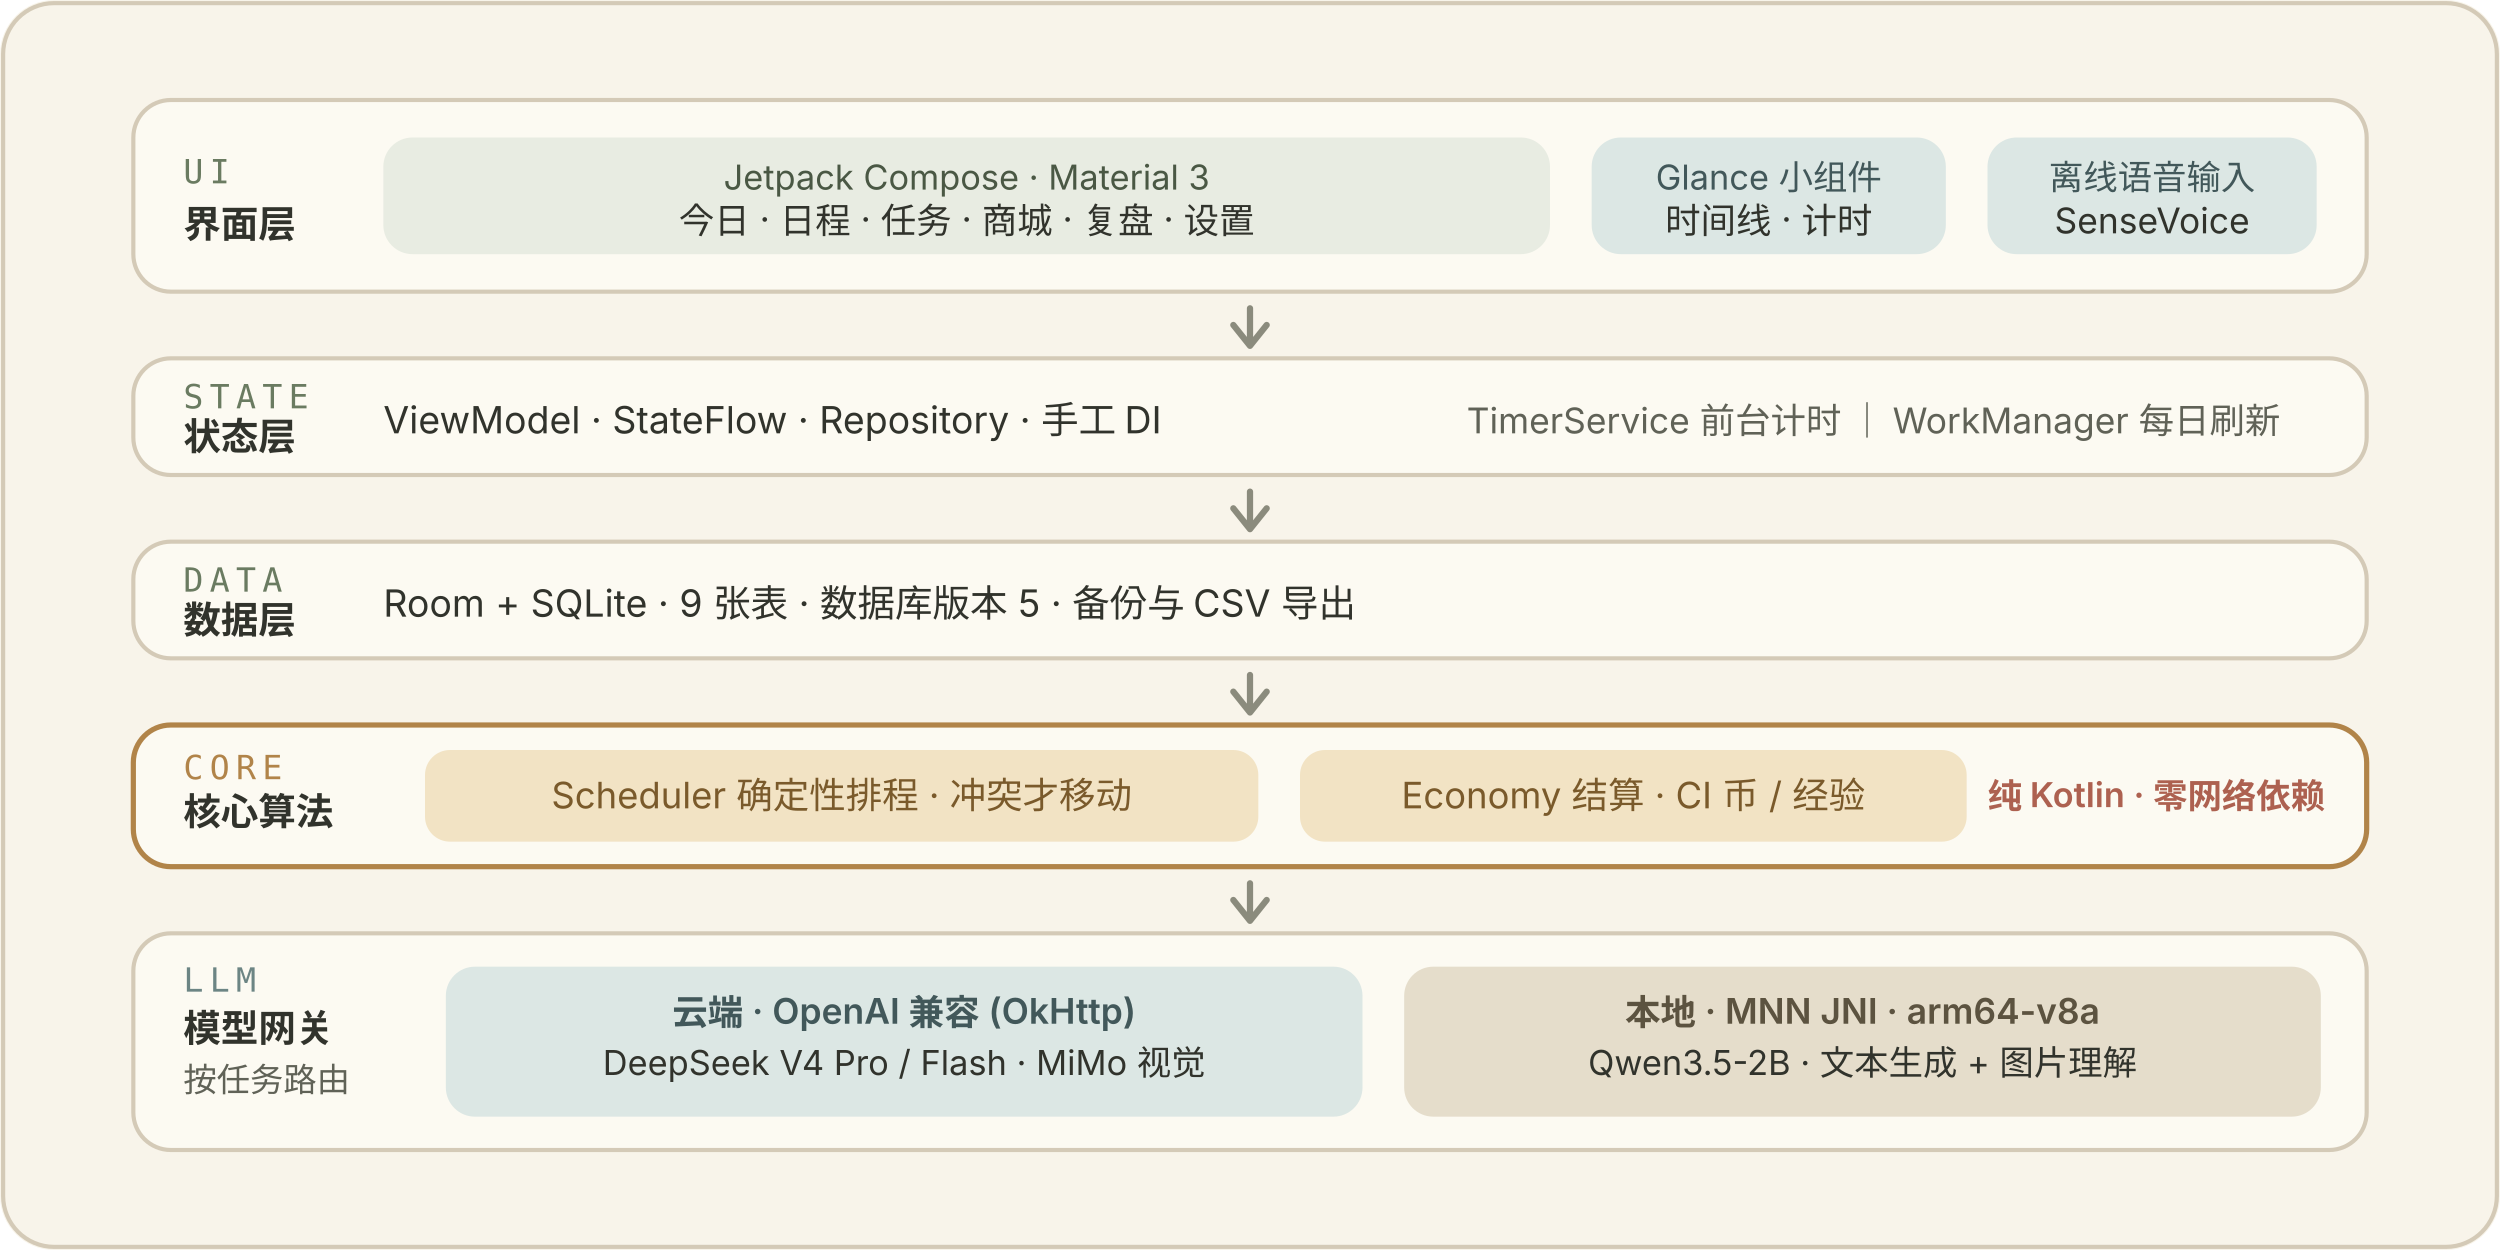
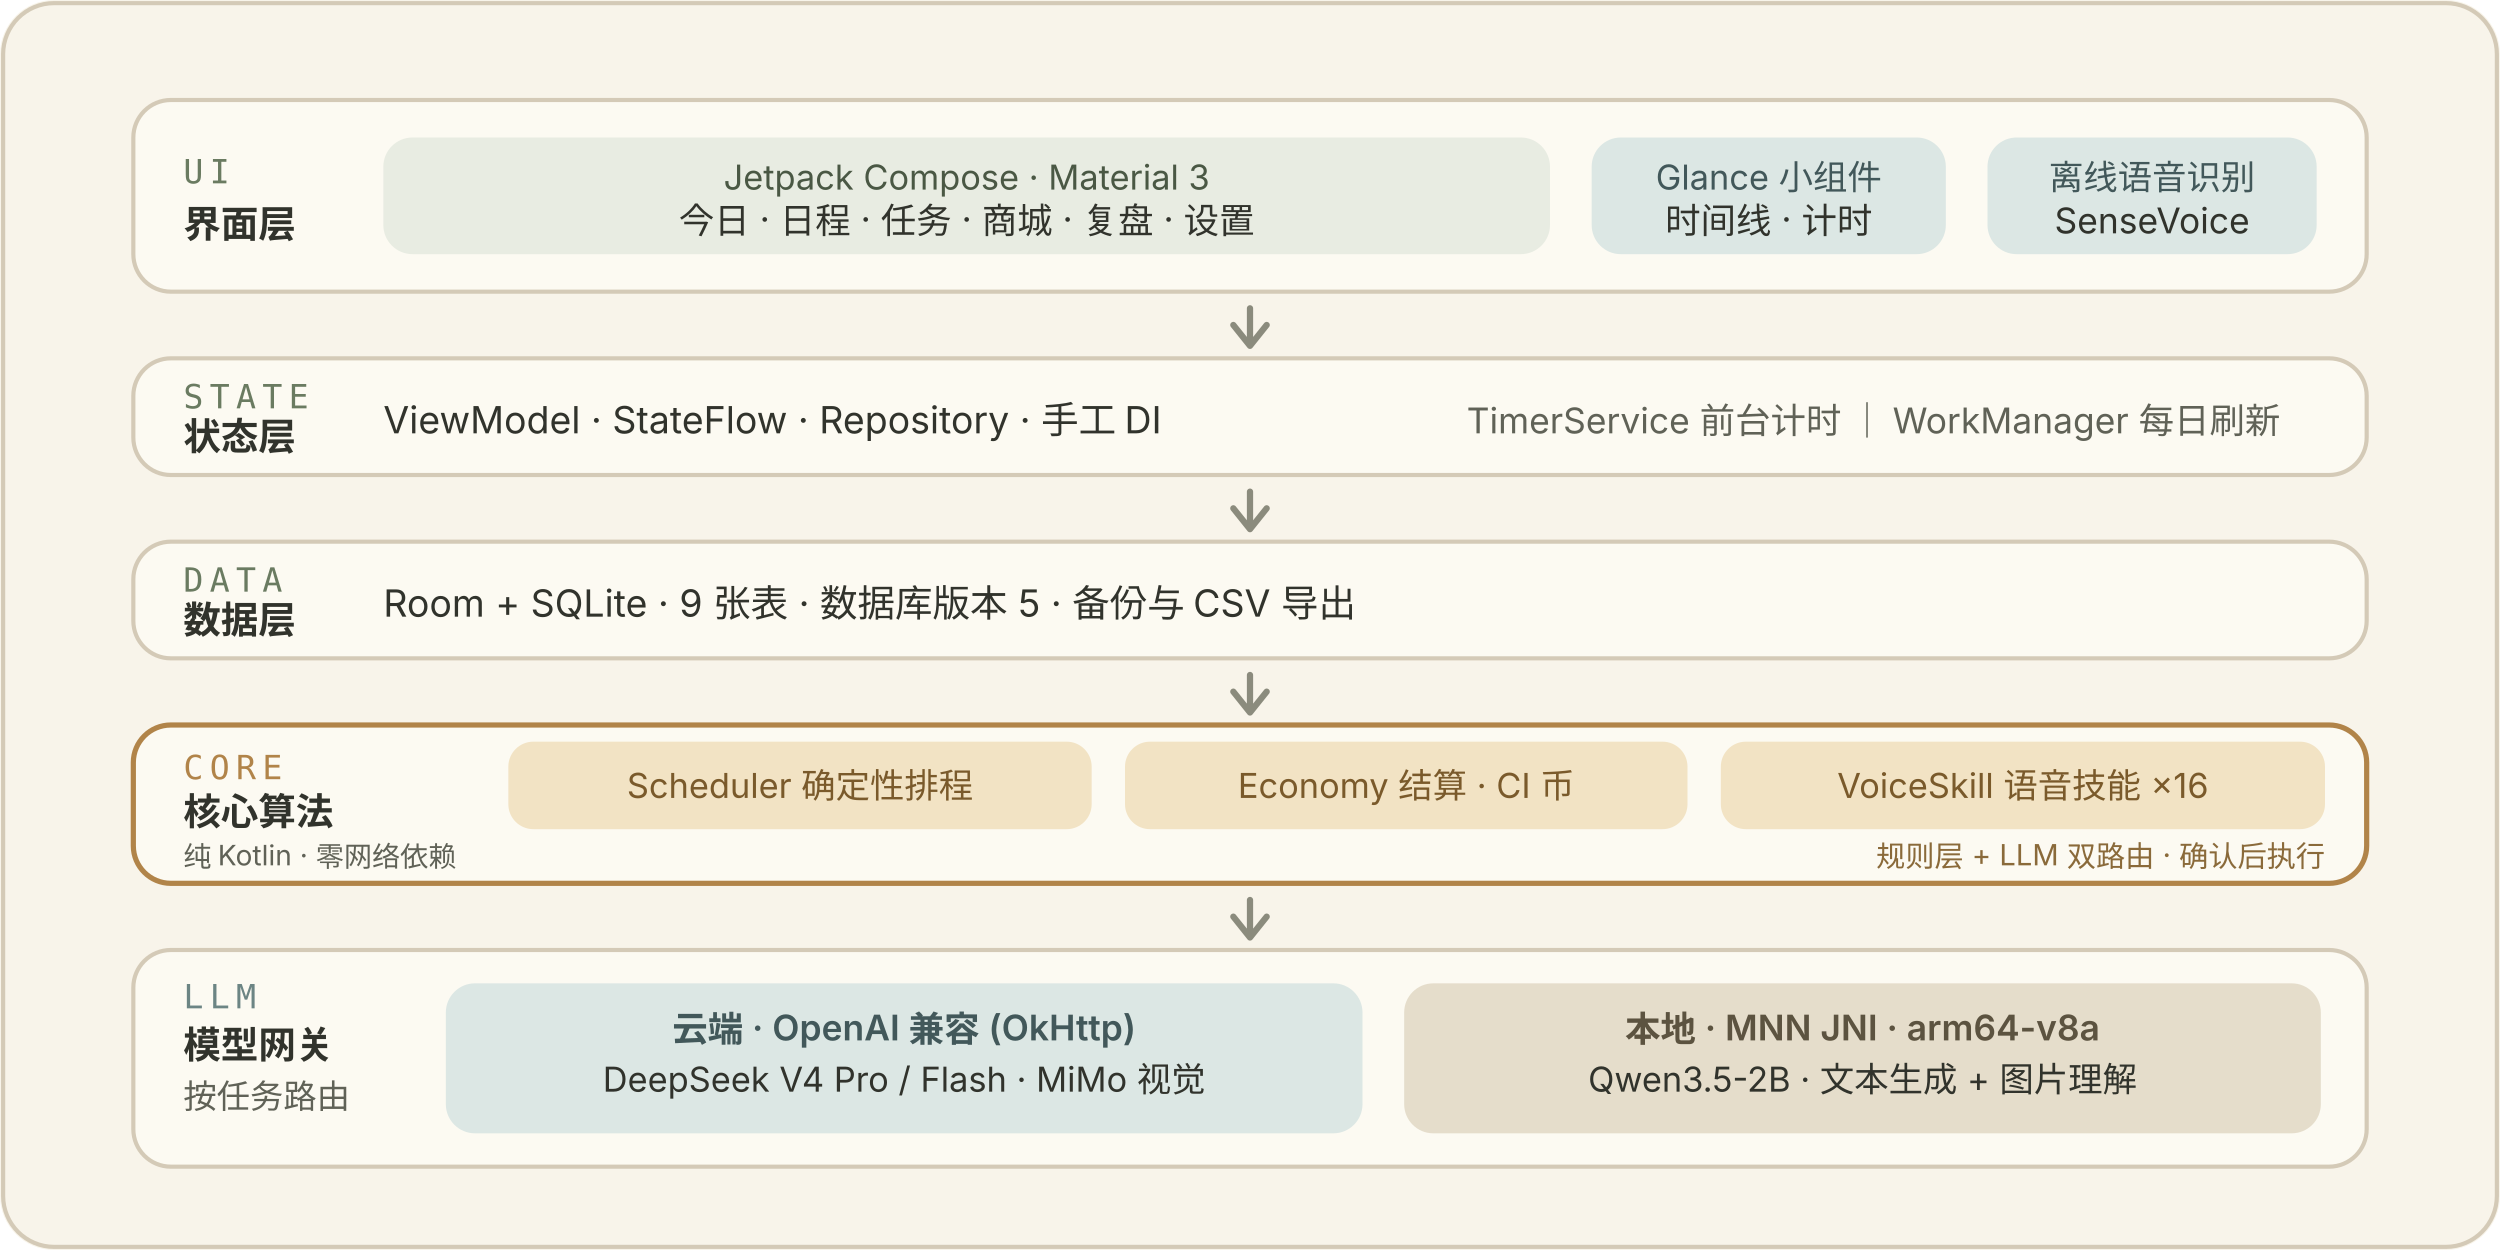
<svg xmlns="http://www.w3.org/2000/svg" width="1200" height="600" viewBox="0 0 1200 600" role="img" aria-labelledby="title desc">
  <rect width="1200" height="600" rx="26" fill="#F8F4EA" />
  <rect x="1.5" y="1.5" width="1197" height="597" rx="24.5" fill="none" stroke="#D4CAB7" stroke-width="2" />
  <g font-family="-apple-system, BlinkMacSystemFont, 'Segoe UI', 'PingFang SC', sans-serif">
    <g stroke="#8B8B7D" stroke-width="3" stroke-linecap="round" stroke-linejoin="round" fill="none">
      <path d="M 600 148 L 600 164 M 592 156 L 600 166 L 608 156" />
      <path d="M 600 236 L 600 252 M 592 244 L 600 254 L 608 244" />
      <path d="M 600 324 L 600 340 M 592 332 L 600 342 L 608 332" />
-       <path d="M 600 424 L 600 440 M 592 432 L 600 442 L 608 432" />
+       <path d="M 600 432 L 600 448 M 592 440 L 600 450 L 608 440" />
    </g>
    <g transform="translate(64 48)">
      <rect width="1072" height="92" rx="18" fill="#FCFAF2" stroke="#D4CAB7" stroke-width="2" />
      <text x="24" y="40" font-family="ui-monospace, SFMono-Regular, Menlo, monospace" font-size="16" letter-spacing="3" fill="#6A7B61">UI</text>
      <text x="24" y="66" font-size="18" font-weight="600" fill="#31332C">界面层</text>
      <g font-size="18" fill="#31332C">
        <g transform="translate(120 18)">
          <rect width="560" height="56" rx="14" fill="#E8ECE2" />
          <text x="280" y="25" text-anchor="middle" font-size="16.5" fill="#4A5844">Jetpack Compose · Material 3</text>
          <text x="280" y="46" text-anchor="middle" font-size="17" fill="#31332C">今日 · 日程 · 任务 · 商城 · 复盘 · 设置</text>
        </g>
        <g transform="translate(700 18)">
          <rect width="170" height="56" rx="14" fill="#DCE7E4" />
          <text x="85" y="25" text-anchor="middle" font-size="16.5" fill="#42585A">Glance 小组件</text>
          <text x="85" y="46" text-anchor="middle" font-size="17" fill="#31332C">时间线 · 计时</text>
        </g>
        <g transform="translate(890 18)">
          <rect width="158" height="56" rx="14" fill="#DCE7E4" />
-           <text x="79" y="25" text-anchor="middle" font-size="16.5" fill="#42585A">离线语音输入</text>
+           <text x="79" y="25" text-anchor="middle" font-size="16.5" fill="#42585A">离线语音识别</text>
          <text x="79" y="46" text-anchor="middle" font-size="17" fill="#31332C">SenseVoice</text>
        </g>
      </g>
    </g>
    <g transform="translate(64 172)">
      <rect width="1072" height="56" rx="18" fill="#FCFAF2" stroke="#D4CAB7" stroke-width="2" />
      <text x="24" y="24" font-family="ui-monospace, SFMono-Regular, Menlo, monospace" font-size="16" letter-spacing="3" fill="#6A7B61">STATE</text>
      <text x="24" y="44" font-size="18" font-weight="600" fill="#31332C">状态层</text>
      <text x="120" y="36" font-size="18" fill="#31332C">ViewModel · StateFlow · Repository · 手工 DI</text>
      <text x="640" y="36" font-size="17" fill="#606257">TimerService 前台计时 ｜ WorkManager 每日刷新</text>
    </g>
    <g transform="translate(64 260)">
      <rect width="1072" height="56" rx="18" fill="#FCFAF2" stroke="#D4CAB7" stroke-width="2" />
      <text x="24" y="24" font-family="ui-monospace, SFMono-Regular, Menlo, monospace" font-size="16" letter-spacing="3" fill="#6A7B61">DATA</text>
      <text x="24" y="44" font-size="18" font-weight="600" fill="#31332C">数据层</text>
      <text x="120" y="36" font-size="18" fill="#31332C">Room + SQLite · 9 张表 · 数据库版本 5 · 备份与 CSV 导出</text>
    </g>
    <g transform="translate(64 348)">
-       <rect width="1072" height="68" rx="18" fill="#FCFAF2" stroke="#B18449" stroke-width="2.5" />
+       <rect width="1072" height="76" rx="18" fill="#FCFAF2" stroke="#B18449" stroke-width="2.5" />
      <text x="24" y="26" font-family="ui-monospace, SFMono-Regular, Menlo, monospace" font-size="16" letter-spacing="3" fill="#B18449">CORE</text>
      <text x="24" y="48" font-size="18" font-weight="600" fill="#31332C">核心算法</text>
-       <g transform="translate(140 12)">
-         <rect width="400" height="44" rx="12" fill="#F2E3C4" />
-         <text x="200" y="28" text-anchor="middle" font-size="17.5" fill="#7A5A2B">Scheduler 确定性排程 · 冲突才移动</text>
+       <text x="24" y="68" font-size="13.5" fill="#606257">纯 Kotlin · 零网络依赖</text>
+       <g transform="translate(180 8)">
+         <rect width="280" height="42" rx="12" fill="#F2E3C4" />
+         <text x="140" y="27" text-anchor="middle" font-size="16.5" fill="#7A5A2B">Scheduler 确定性排程</text>
      </g>
-       <g transform="translate(560 12)">
-         <rect width="320" height="44" rx="12" fill="#F2E3C4" />
-         <text x="160" y="28" text-anchor="middle" font-size="17.5" fill="#7A5A2B">Economy 结算 · CI 币 / 经验</text>
+       <g transform="translate(476 8)">
+         <rect width="270" height="42" rx="12" fill="#F2E3C4" />
+         <text x="135" y="27" text-anchor="middle" font-size="16.5" fill="#7A5A2B">Economy 结算 · CI 币</text>
      </g>
-       <text x="1052" y="40" text-anchor="end" font-size="16.5" font-weight="600" fill="#AD6150">纯 Kotlin · 零网络依赖</text>
+       <g transform="translate(762 8)">
+         <rect width="290" height="42" rx="12" fill="#F2E3C4" />
+         <text x="145" y="27" text-anchor="middle" font-size="16.5" fill="#7A5A2B">VoiceSkill 语音技能 ×16</text>
+       </g>
+       <text x="1052" y="68" text-anchor="end" font-size="14" fill="#8A6A3A">规则层 + LLM 双路由 · 确认后执行</text>
    </g>
-     <g transform="translate(64 448)">
+     <g transform="translate(64 456)">
      <rect width="1072" height="104" rx="18" fill="#FCFAF2" stroke="#D4CAB7" stroke-width="2" />
      <text x="24" y="28" font-family="ui-monospace, SFMono-Regular, Menlo, monospace" font-size="16" letter-spacing="3" fill="#6C8584">LLM</text>
      <text x="24" y="52" font-size="18" font-weight="600" fill="#31332C">模型网关</text>
      <text x="24" y="76" font-size="16" fill="#606257">按任务路由</text>
      <g transform="translate(150 16)">
        <rect width="440" height="72" rx="14" fill="#DCE7E4" />
        <text x="220" y="28" text-anchor="middle" font-size="17" font-weight="600" fill="#42585A">云端 · OpenAI 兼容 (OkHttp)</text>
        <text x="220" y="52" text-anchor="middle" font-size="16.5" fill="#31332C">DeepSeek V4 Pro / Flash · MiMo 视觉</text>
      </g>
      <g transform="translate(610 16)">
        <rect width="440" height="72" rx="14" fill="#E5DDCB" />
        <text x="220" y="28" text-anchor="middle" font-size="17" font-weight="600" fill="#5C5340">本地 · MNN JNI · arm64-v8a</text>
        <text x="220" y="52" text-anchor="middle" font-size="16.5" fill="#31332C">Qwen3.5-2B · 文本生成 + 图片理解</text>
      </g>
    </g>
  </g>
</svg>
